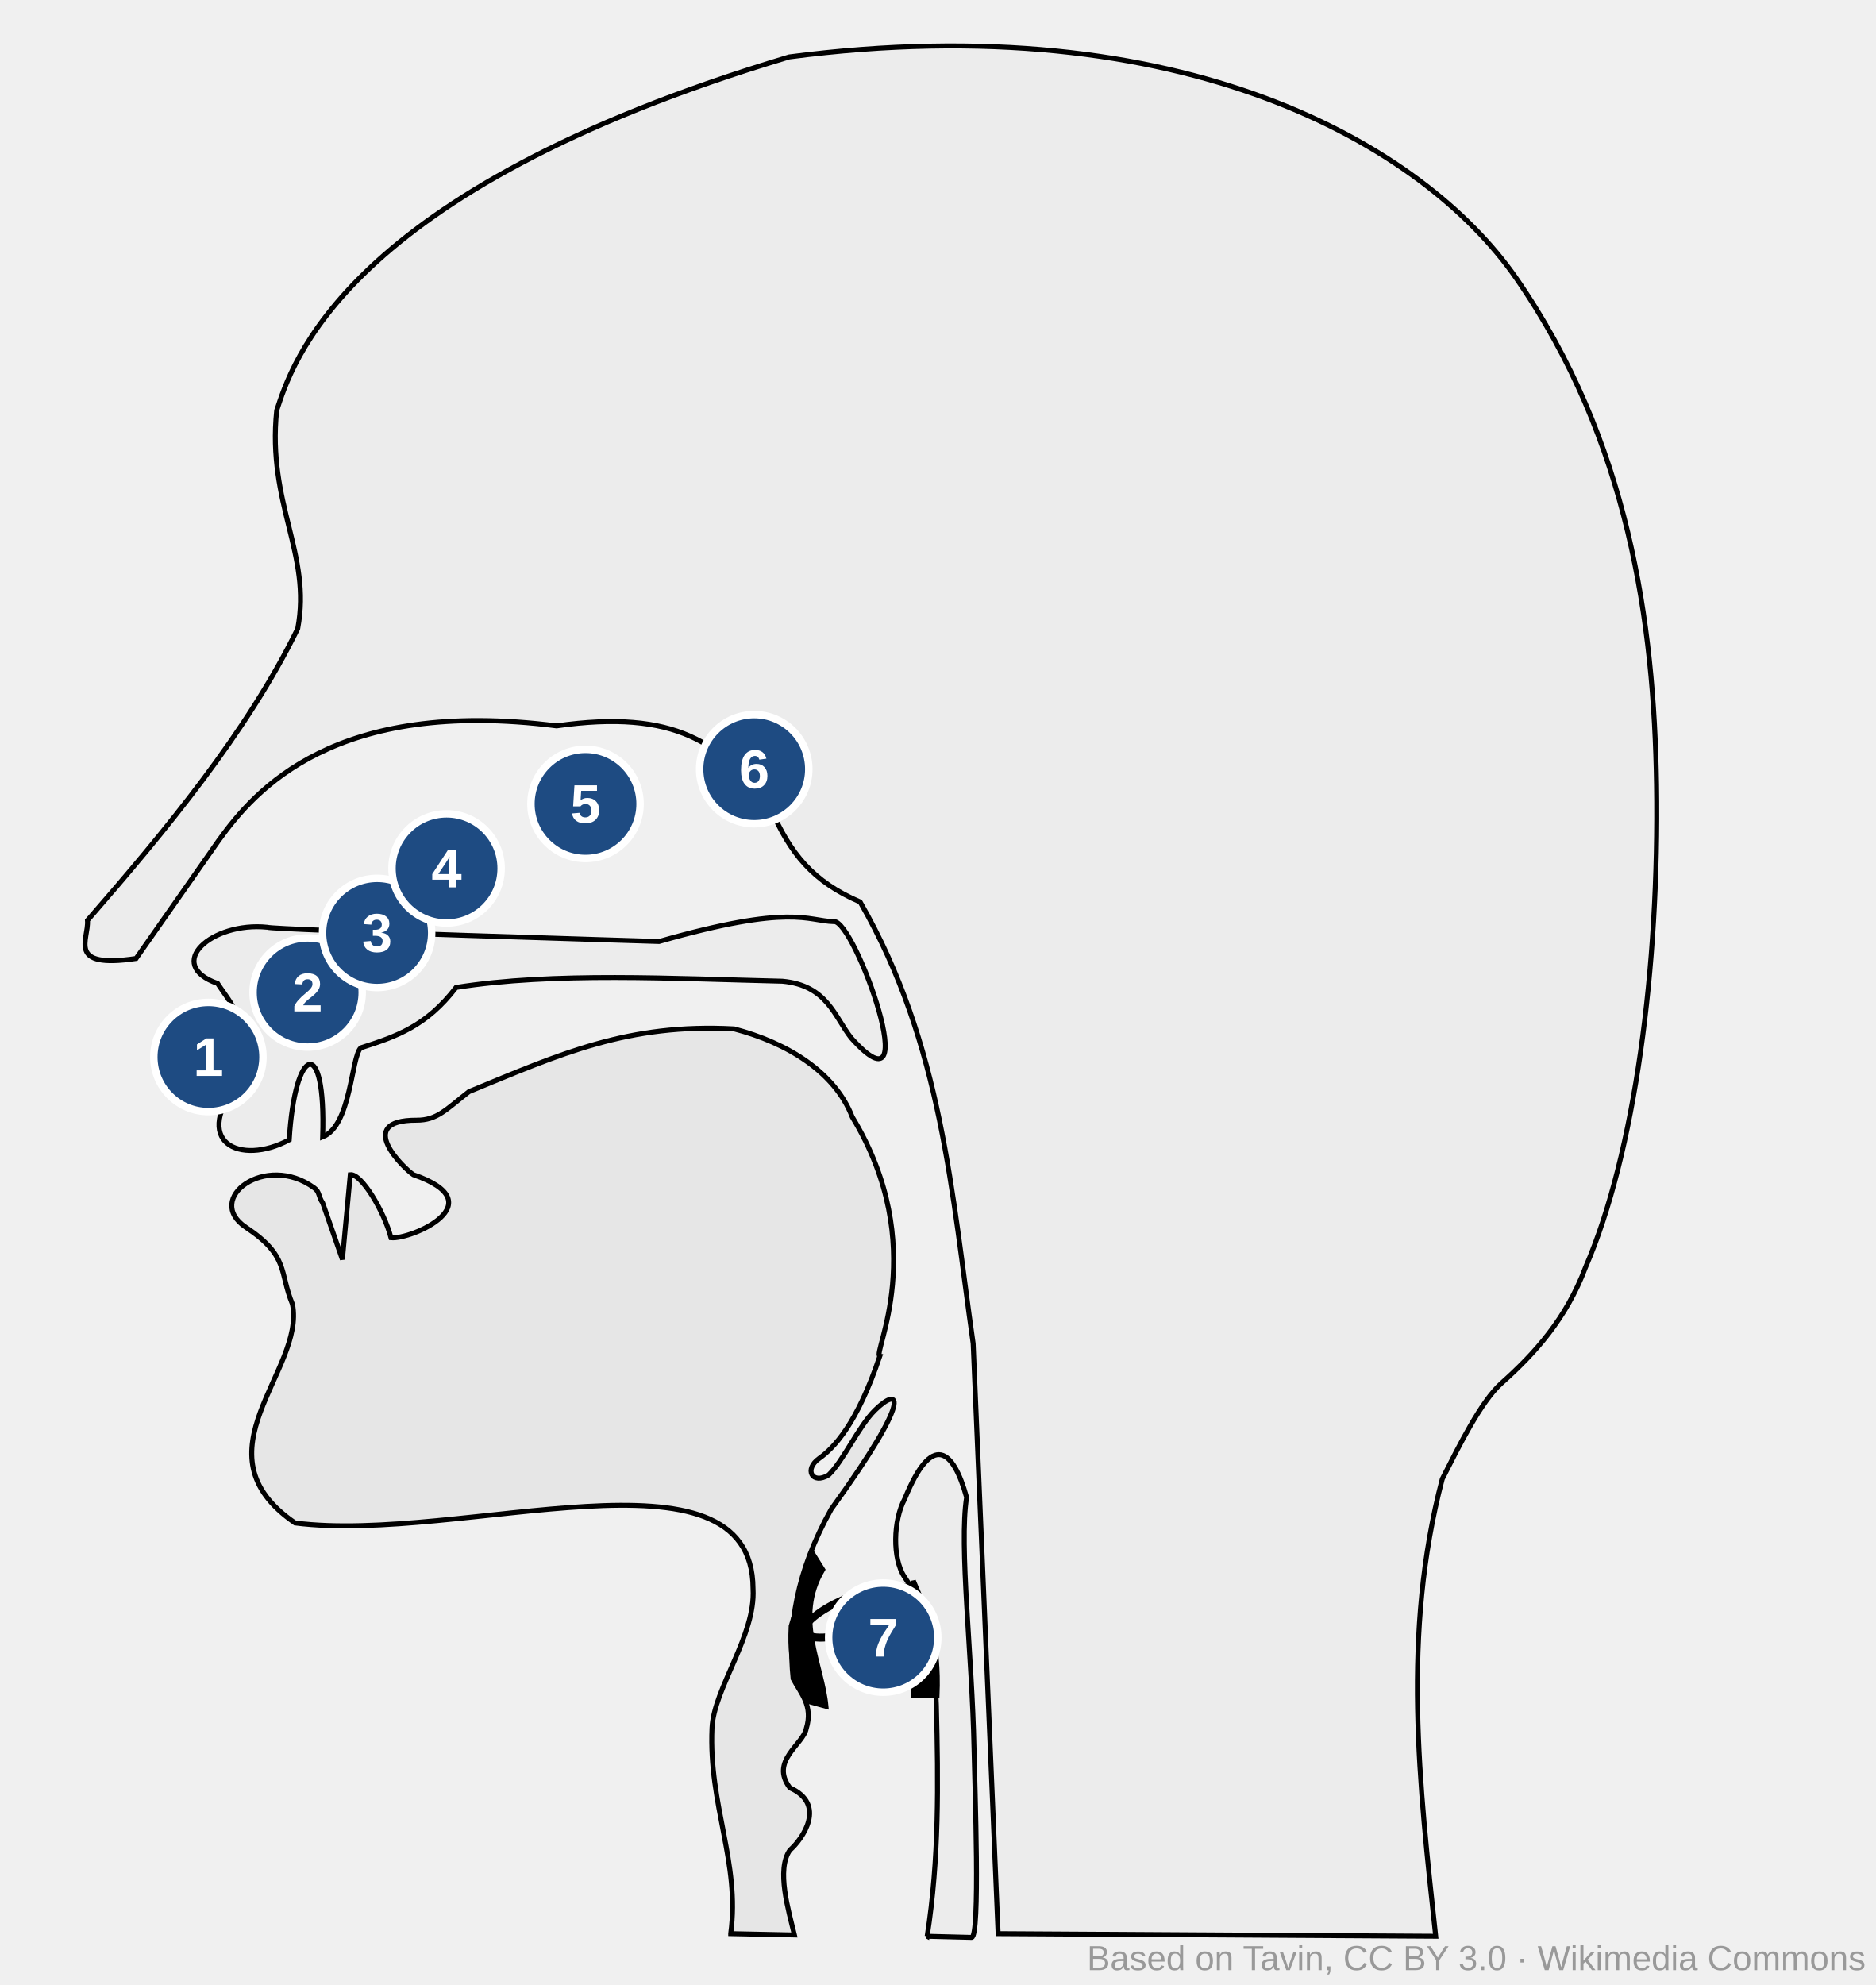
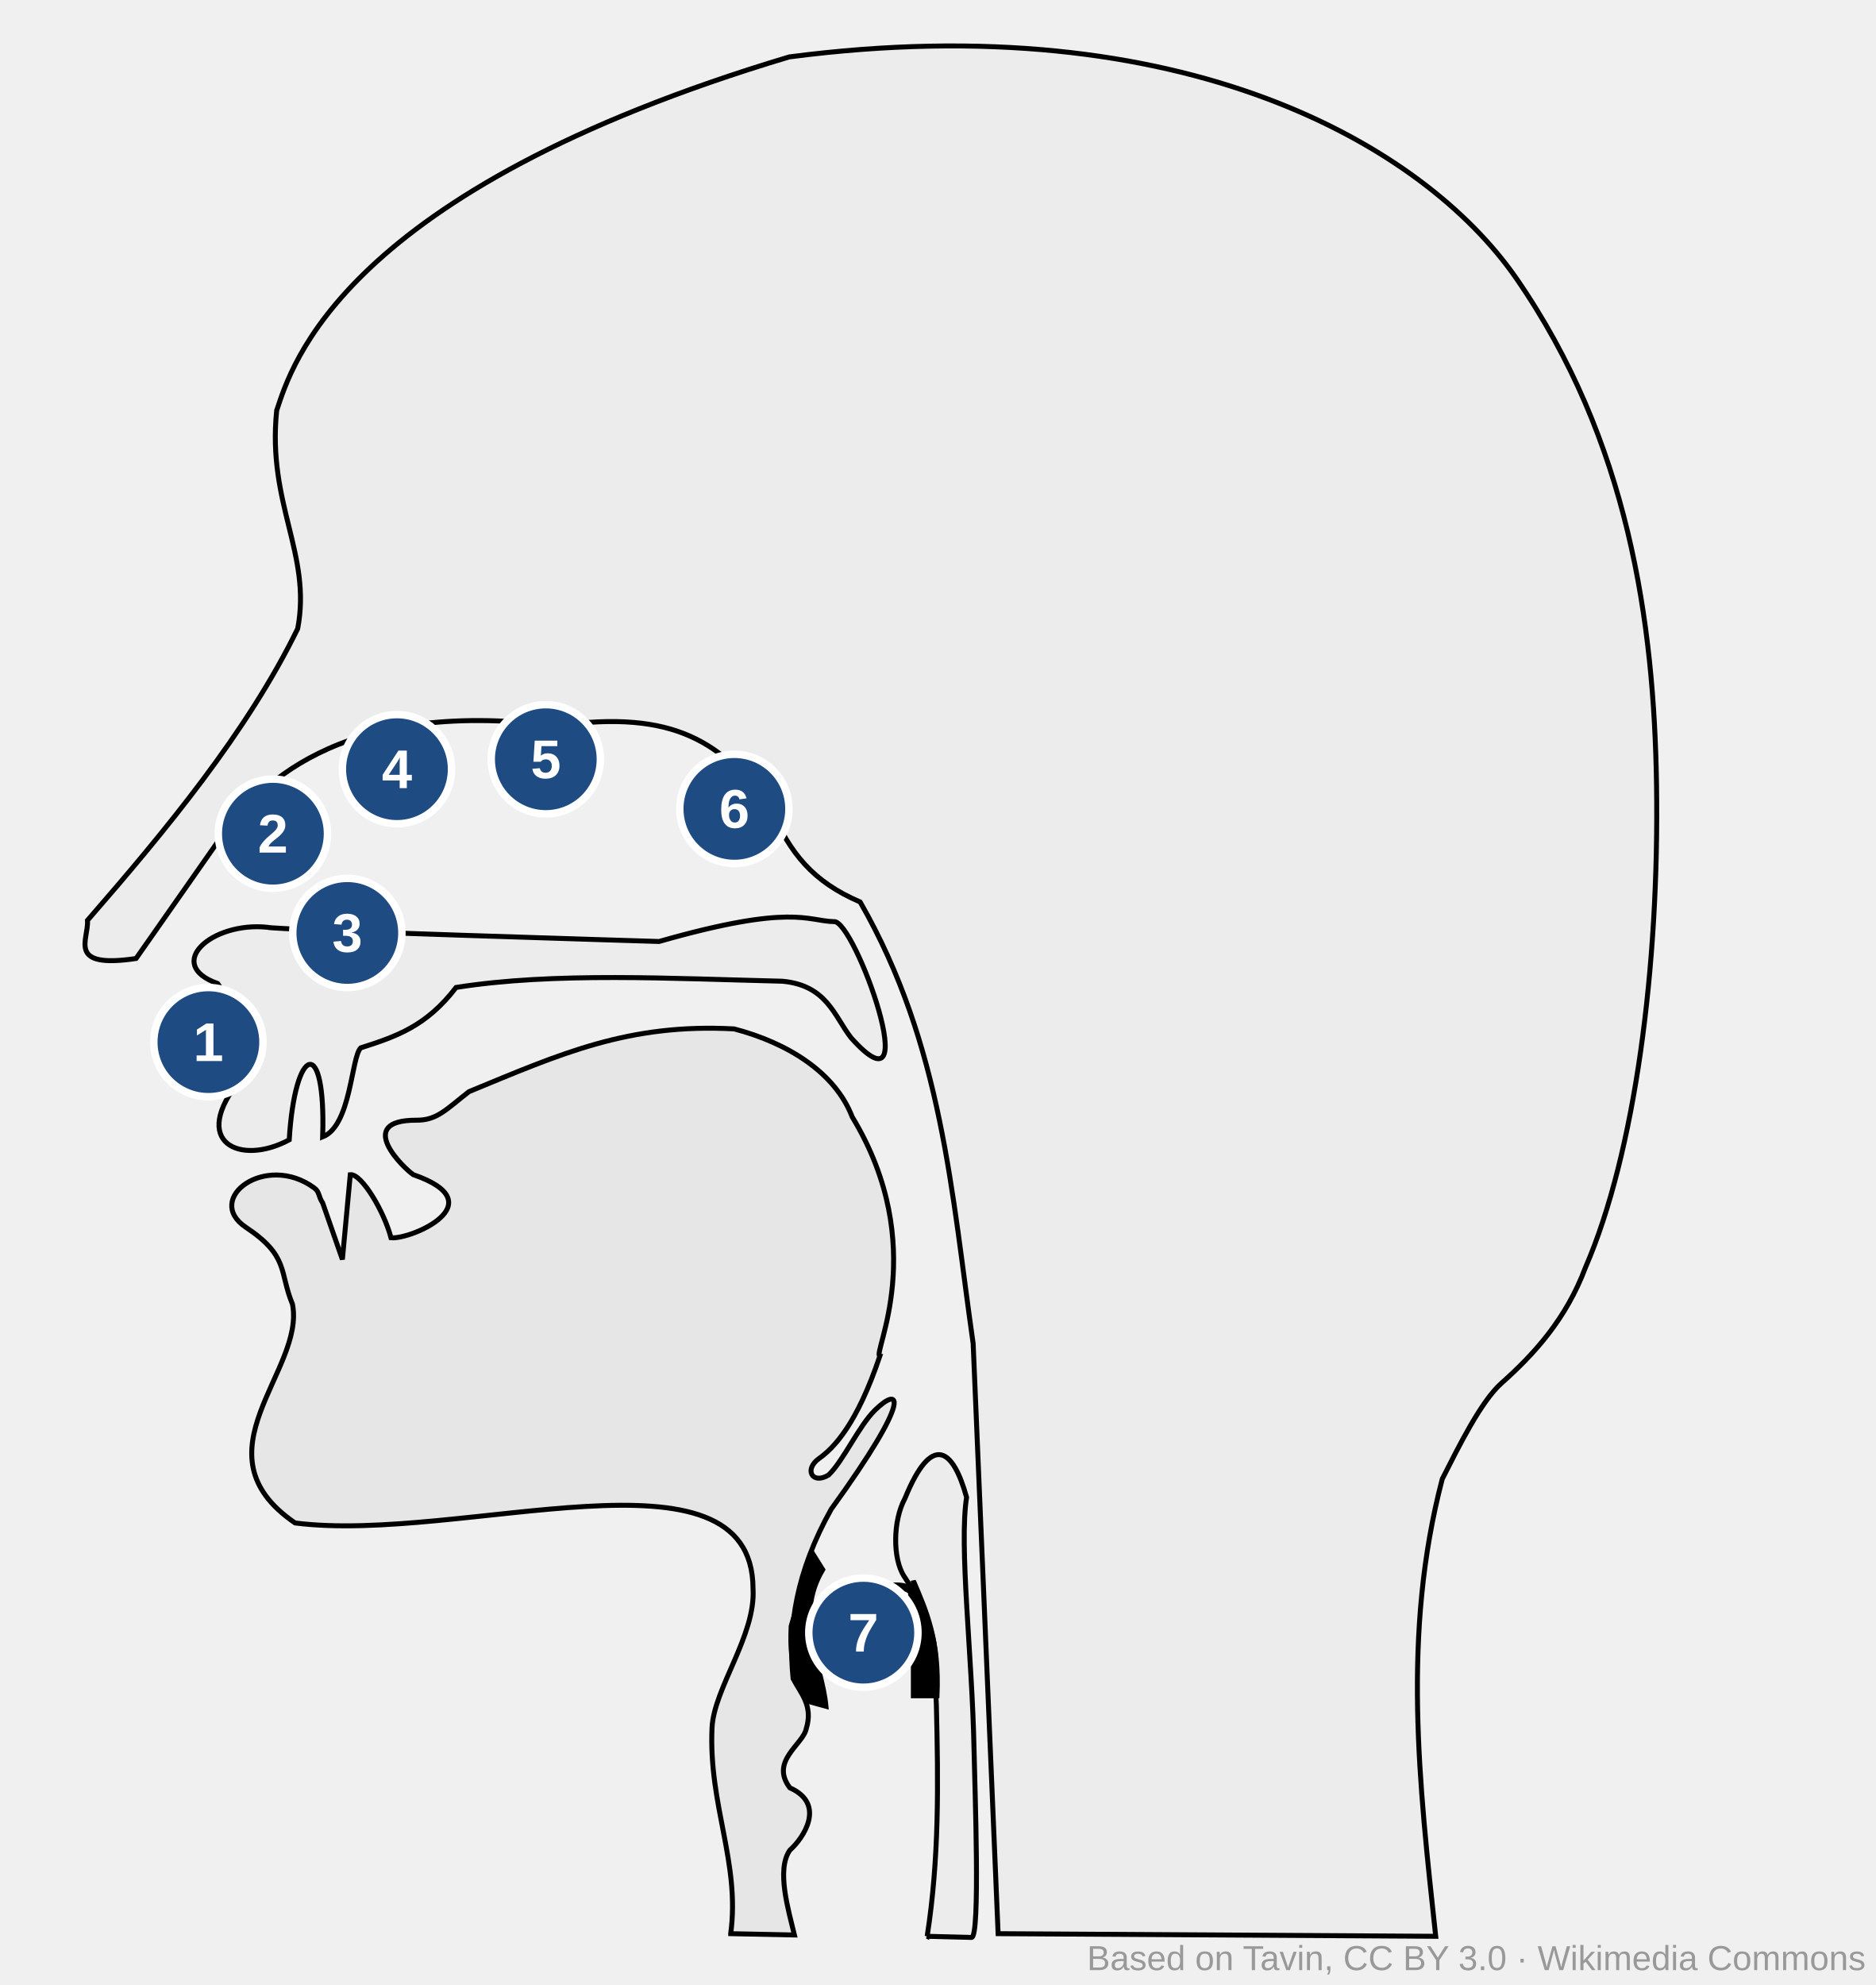
<svg xmlns="http://www.w3.org/2000/svg" id="svg2" version="1.1" width="378" height="400" viewBox="0 0 378 400">
  <defs id="defs6">
    <style>
      .lbl-circle { fill:#1e4b82; stroke:#fff; stroke-width:1.5; }
      .lbl-text   { fill:#fff; font-family:Arial,sans-serif; font-size:11px;
                    font-weight:bold; text-anchor:middle; dominant-baseline:central; }
      .attrib     { fill:#999; font-family:Arial,sans-serif; font-size:7px;
                    text-anchor:end; }
    </style>
  </defs>
  <g id="g2990">
    <path id="path3015" d="m 147.262,389.656 12.844,0.265 c -1.193,-4.989 -3.681,-13.139 -0.927,-17.082 2.621,-2.302 7.465,-9.257 1e-5,-12.58 -4.075,-5.401 2.691,-8.708 3.31,-11.918 1.426,-4.637 -1.093,-7.083 -2.648,-10.064 -1.074,-10.44 0.651,-21.61 7.68,-34.164 16.693,-23.05 13.796,-24.854 8.803,-19.935 -3.289,3.24 -6.363,10.221 -9.332,13.049 -3.316,2.025 -5.008,-1.142 -1.905,-3.34 2.977,-2.109 7.626,-6.897 12.234,-20.628 -1.626,-0.289 10.284,-22.035 -5.576,-48.199 -3.466,-8.996 -13.03,-14.905 -23.791,-17.725 -21.36,-1.146 -34.961,5.032 -53.437,12.644 -4.627,3.6 -6.414,5.77 -10.567,5.754 -12.741,-0.049 -2.452,9.805 -0.646,10.979 16.576,5.72 -0.443,13.104 -4.502,12.712 -1.428,-5.402 -5.948,-12.95 -8.21,-12.712 l -1.589,17.082 -3.973,-11.388 c -0.916,-1.36 -0.577,-2.199 -1.696,-3.022 -9.804,-7.212 -22.326,2.213 -13.797,7.921 8.772,5.816 6.706,9.038 9.402,15.493 2.679,13.382 -20.124,29.977 0.53,44.095 33.385,4.275 92.2,-17.574 92.295,13.242 0.563,9.433 -7.91,20.079 -8.268,28.072 -0.7,15.634 5.701,27.109 3.766,41.447 z" style="fill:#e6e6e6;stroke:#000000;stroke-width:1px;stroke-linecap:butt;stroke-linejoin:miter;stroke-opacity:1" />
    <path id="path2989" d="m 201.156,389.656 88.19,0.53 c -3.297,-30.563 -6.876,-60.968 1.324,-92.162 3.336,-6.569 7.791,-15.613 11.919,-19.288 6.661,-5.929 13.047,-12.95 16.948,-23.35 9.951,-22.972 14.871,-60.491 14.312,-97.258 C 333.353,125.566 328.268,88.803 305.501,55.965 286.869,29.199 238.471,1.071 159.047,11.473 68.666,38.55 58.723,73.868 55.762,82.713 c -1.948,18.852 7.092,28.901 4.237,43.962 -10.19,20.859 -26.637,40.708 -42.373,58.793 0.314,3.825 -4.353,9.785 9.799,7.68 l 16.685,-23.835 c 7.321,-10.169 23.367,-28.763 68.062,-23.041 23.795,-3.403 33.544,3.362 43.168,16.685 3.912,9.024 8.467,14.705 18.009,18.803 16.59,28.877 18.438,58.745 22.776,88.984 z" style="fill:#ececec;stroke:#000000;stroke-width:1px;stroke-linecap:butt;stroke-linejoin:miter;stroke-opacity:1" />
    <path id="path2991" d="m 168.048,185.72 c -5.394,-0.132 -8.418,-3.659 -35.219,4 0,0 -77.918,-2.338 -78.977,-2.868 -11.216,-1.15 -20.871,7.49 -9.992,11.337 2.763,4.283 6.362,7.088 4.741,19.128 -10.663,12.978 -0.162,17.685 9.686,12.373 1.149,-19.054 7.417,-21.268 6.739,-0.594 5.754,-2.237 5.727,-16.027 7.677,-17.939 7.204,-2.309 13.217,-4.35 19.215,-12.173 19.736,-3.135 43.692,-1.776 65.754,-1.258 9.052,0.829 10.496,7.155 13.887,11.445 15.398,17.143 0.593,-24.084 -3.511,-23.451 z" style="fill:#ececec;stroke:#000000;stroke-width:1px;stroke-linecap:butt;stroke-linejoin:miter;stroke-opacity:1" />
    <path id="path3017" d="m 186.855,390.186 8.951,0.227 c 1.779,0.045 0.648,-30.15 0.49,-38.142 -0.371,-18.74 -3.034,-40.668 -1.495,-50.539 -2.684,-9.724 -6.951,-13.21 -12.447,0.265 -2.389,4.4 -2.486,12.098 -0.132,15.666 8.4,12.732 5.982,17.881 6.488,25.913 0.384,15.867 0.581,30.96 -1.854,46.611 z" style="fill:#ececec;stroke:#000000;stroke-width:1px;stroke-linecap:butt;stroke-linejoin:miter;stroke-opacity:1" />
    <path transform="matrix(0.4876283,-0.1779116,0.1457737,0.5951332,466.1326,-20.33025)" d="m -689.098,367.425 c 0,3.118 -9.841,5.645 -21.981,5.645 -12.14,0 -21.981,-2.527 -21.981,-5.645 0,-3.118 9.841,-5.645 21.981,-5.645 12.14,0 21.981,2.527 21.981,5.645 z" id="path3019" style="fill:none;stroke:#000000;stroke-width:2.6;stroke-linecap:butt;stroke-linejoin:miter;stroke-miterlimit:4;stroke-opacity:1;stroke-dasharray:none" />
    <path id="path3021" d="m 184.074,341.721 4.767,0 c 0.509,-11.22 -2.185,-17.104 -4.767,-23.173 z" style="fill:#000000;stroke:#000000;stroke-width:1px;stroke-linecap:butt;stroke-linejoin:miter;stroke-opacity:1" />
    <path id="path3023" d="m 162.623,342.78 3.84,1.059 c -0.793,-8.525 -6.48,-17.758 -0.662,-27.543 l -1.986,-3.178 -4.37,14.566 c -0.463,9.599 1.815,10.974 3.178,15.096 z" style="fill:#000000;stroke:#000000;stroke-width:1px;stroke-linecap:butt;stroke-linejoin:miter;stroke-opacity:1" />
  </g>
-   <circle class="lbl-circle" cx="42" cy="213" r="11" />
-   <text class="lbl-text" x="42" y="213">1</text>
-   <circle class="lbl-circle" cx="62" cy="200" r="11" />
-   <text class="lbl-text" x="62" y="200">2</text>
-   <circle class="lbl-circle" cx="76" cy="188" r="11" />
-   <text class="lbl-text" x="76" y="188">3</text>
-   <circle class="lbl-circle" cx="90" cy="175" r="11" />
-   <text class="lbl-text" x="90" y="175">4</text>
-   <circle class="lbl-circle" cx="118" cy="162" r="11" />
-   <text class="lbl-text" x="118" y="162">5</text>
-   <circle class="lbl-circle" cx="152" cy="155" r="11" />
-   <text class="lbl-text" x="152" y="155">6</text>
-   <circle class="lbl-circle" cx="178" cy="330" r="11" />
-   <text class="lbl-text" x="178" y="330">7</text>
+   <circle class="lbl-circle" cx="42" cy="210" r="11" />
+   <text class="lbl-text" x="42" y="210">1</text>
+   <circle class="lbl-circle" cx="55" cy="168" r="11" />
+   <text class="lbl-text" x="55" y="168">2</text>
+   <circle class="lbl-circle" cx="70" cy="188" r="11" />
+   <text class="lbl-text" x="70" y="188">3</text>
+   <circle class="lbl-circle" cx="80" cy="155" r="11" />
+   <text class="lbl-text" x="80" y="155">4</text>
+   <circle class="lbl-circle" cx="110" cy="153" r="11" />
+   <text class="lbl-text" x="110" y="153">5</text>
+   <circle class="lbl-circle" cx="148" cy="163" r="11" />
+   <text class="lbl-text" x="148" y="163">6</text>
+   <circle class="lbl-circle" cx="174" cy="329" r="11" />
+   <text class="lbl-text" x="174" y="329">7</text>
  <text class="attrib" x="376" y="397">Based on Tavin, CC BY 3.0 · Wikimedia Commons</text>
</svg>
